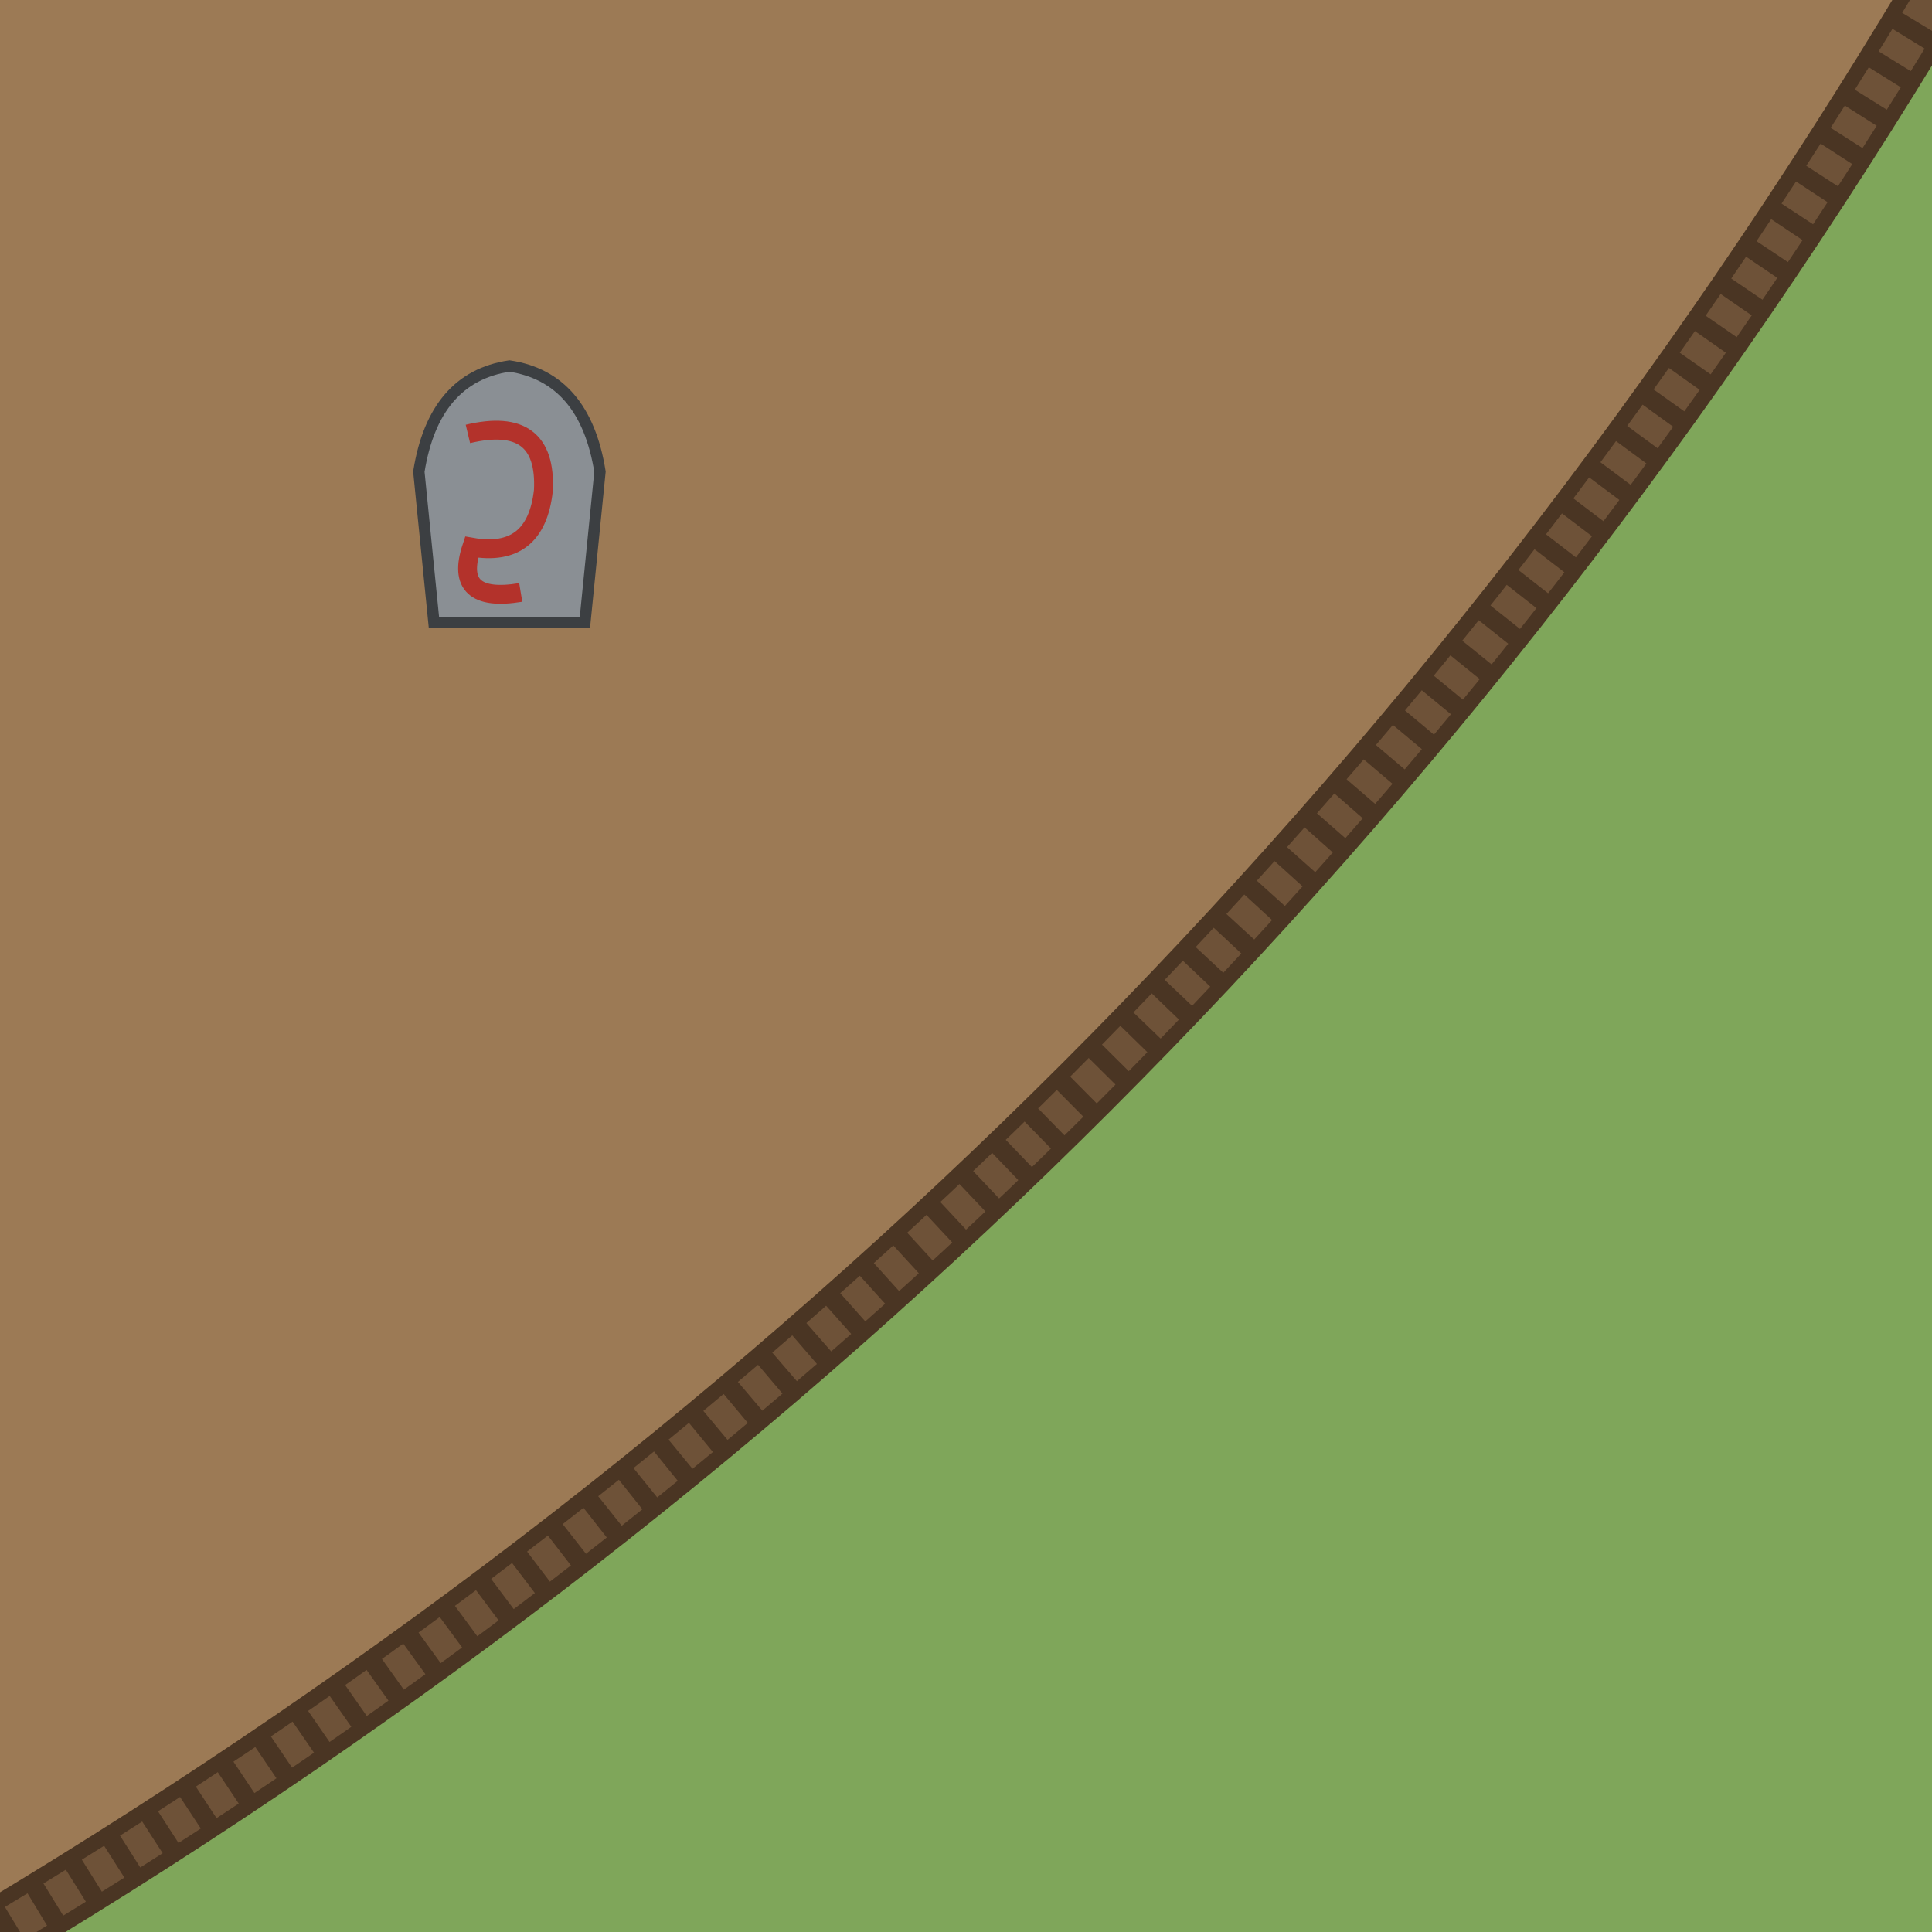
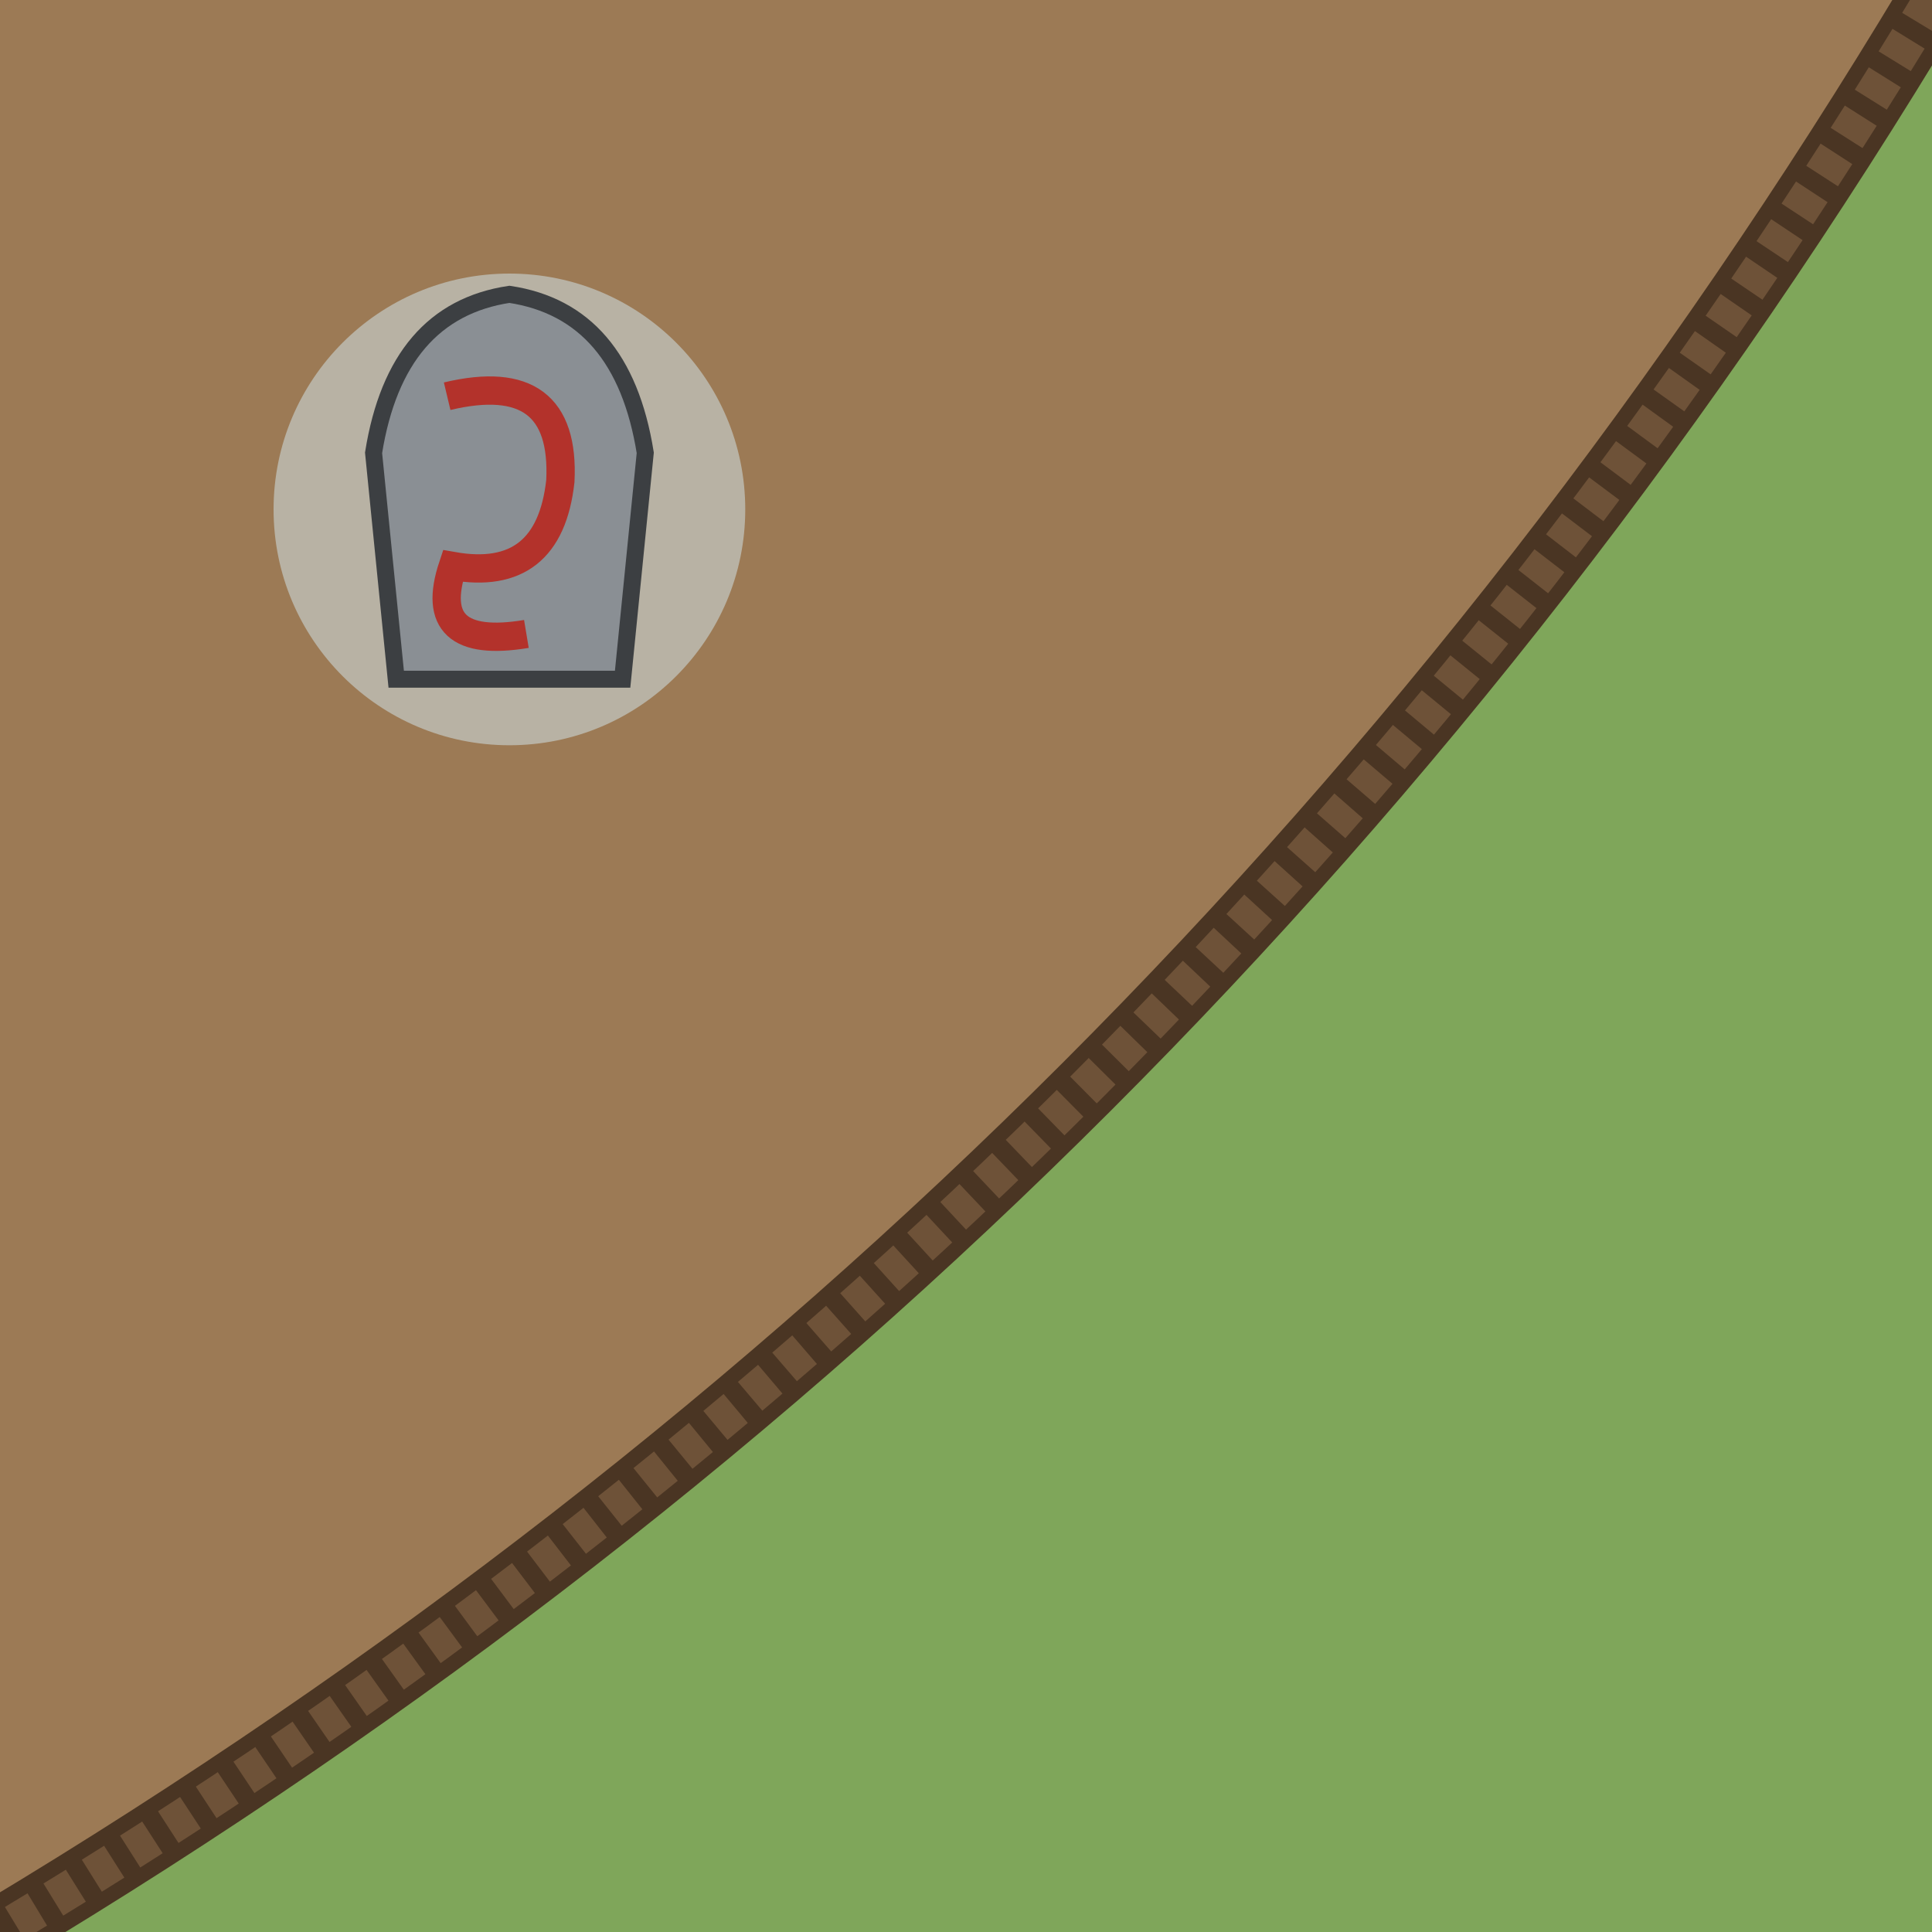
<svg xmlns="http://www.w3.org/2000/svg" width="1024" height="1024" viewBox="0 0 1024 1024">
  <rect width="1024" height="1024" fill="#7fa65a" />
  <path d="M0 0 L1024 0 Q640 640 0 1024 Z" fill="#9c7a55" />
  <path d="M1024 0 Q640 640 0 1024" fill="none" stroke="#4a3523" stroke-width="36" />
  <path d="M1024 0 Q640 640 0 1024" fill="none" stroke="#6e5238" stroke-width="20" stroke-dasharray="14 10" />
  <g transform="translate(270 270)">
-     <path d="M-40 60 L-48 -20 Q-40 -70 0 -76 Q40 -70 48 -20 L40 60 Z" fill="#8a8f94" stroke="#3c3f42" stroke-width="6" />
-     <path d="M-22 -40 Q20 -50 18 -10 Q14 26 -20 20 Q-30 50 6 44" fill="none" stroke="#b3322b" stroke-width="10" />
+     <circle r="125" fill="#b8b2a4" />
+     <g transform="scale(1.5)">
+       <path d="M-40 60 L-48 -20 Q-40 -70 0 -76 Q40 -70 48 -20 L40 60 Z" fill="#8a8f94" stroke="#3c3f42" stroke-width="6" />
+       <path d="M-22 -40 Q20 -50 18 -10 Q14 26 -20 20 Q-30 50 6 44" fill="none" stroke="#b3322b" stroke-width="10" />
+     </g>
  </g>
</svg>
